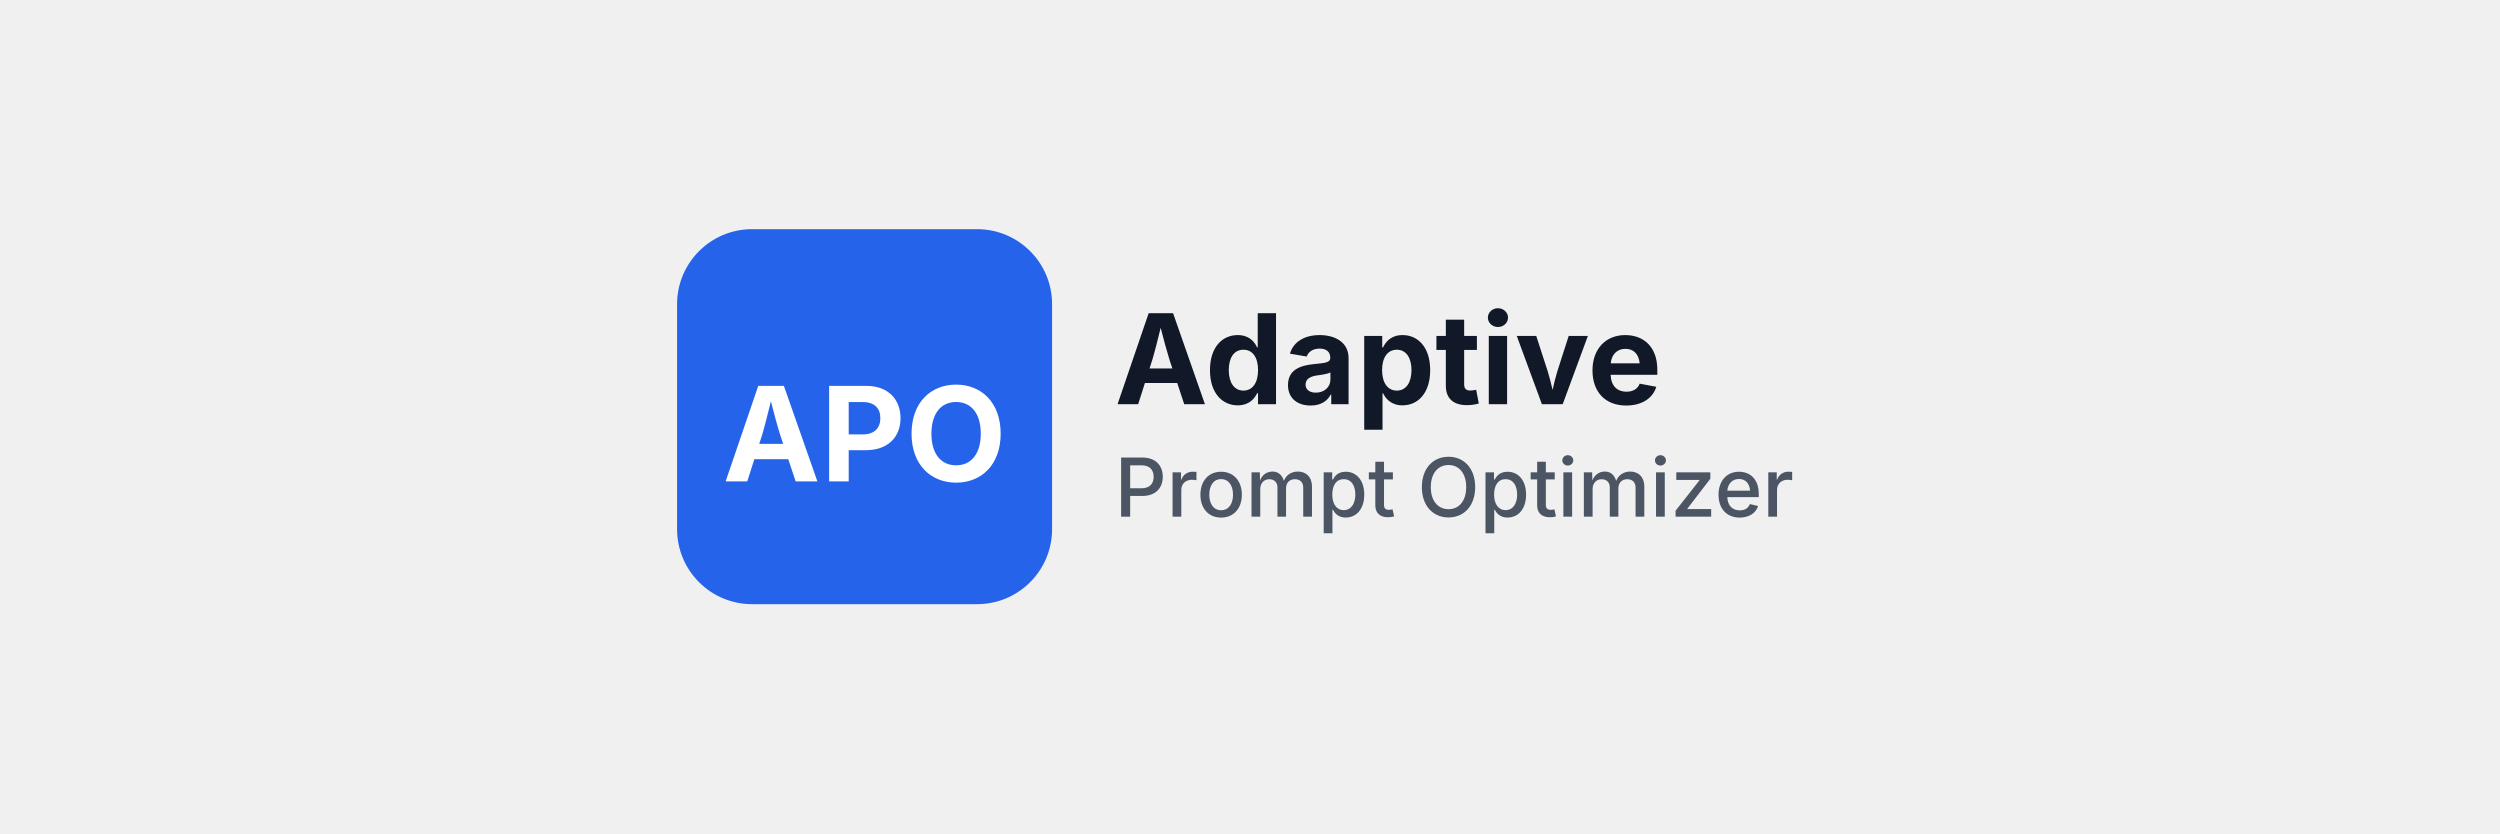
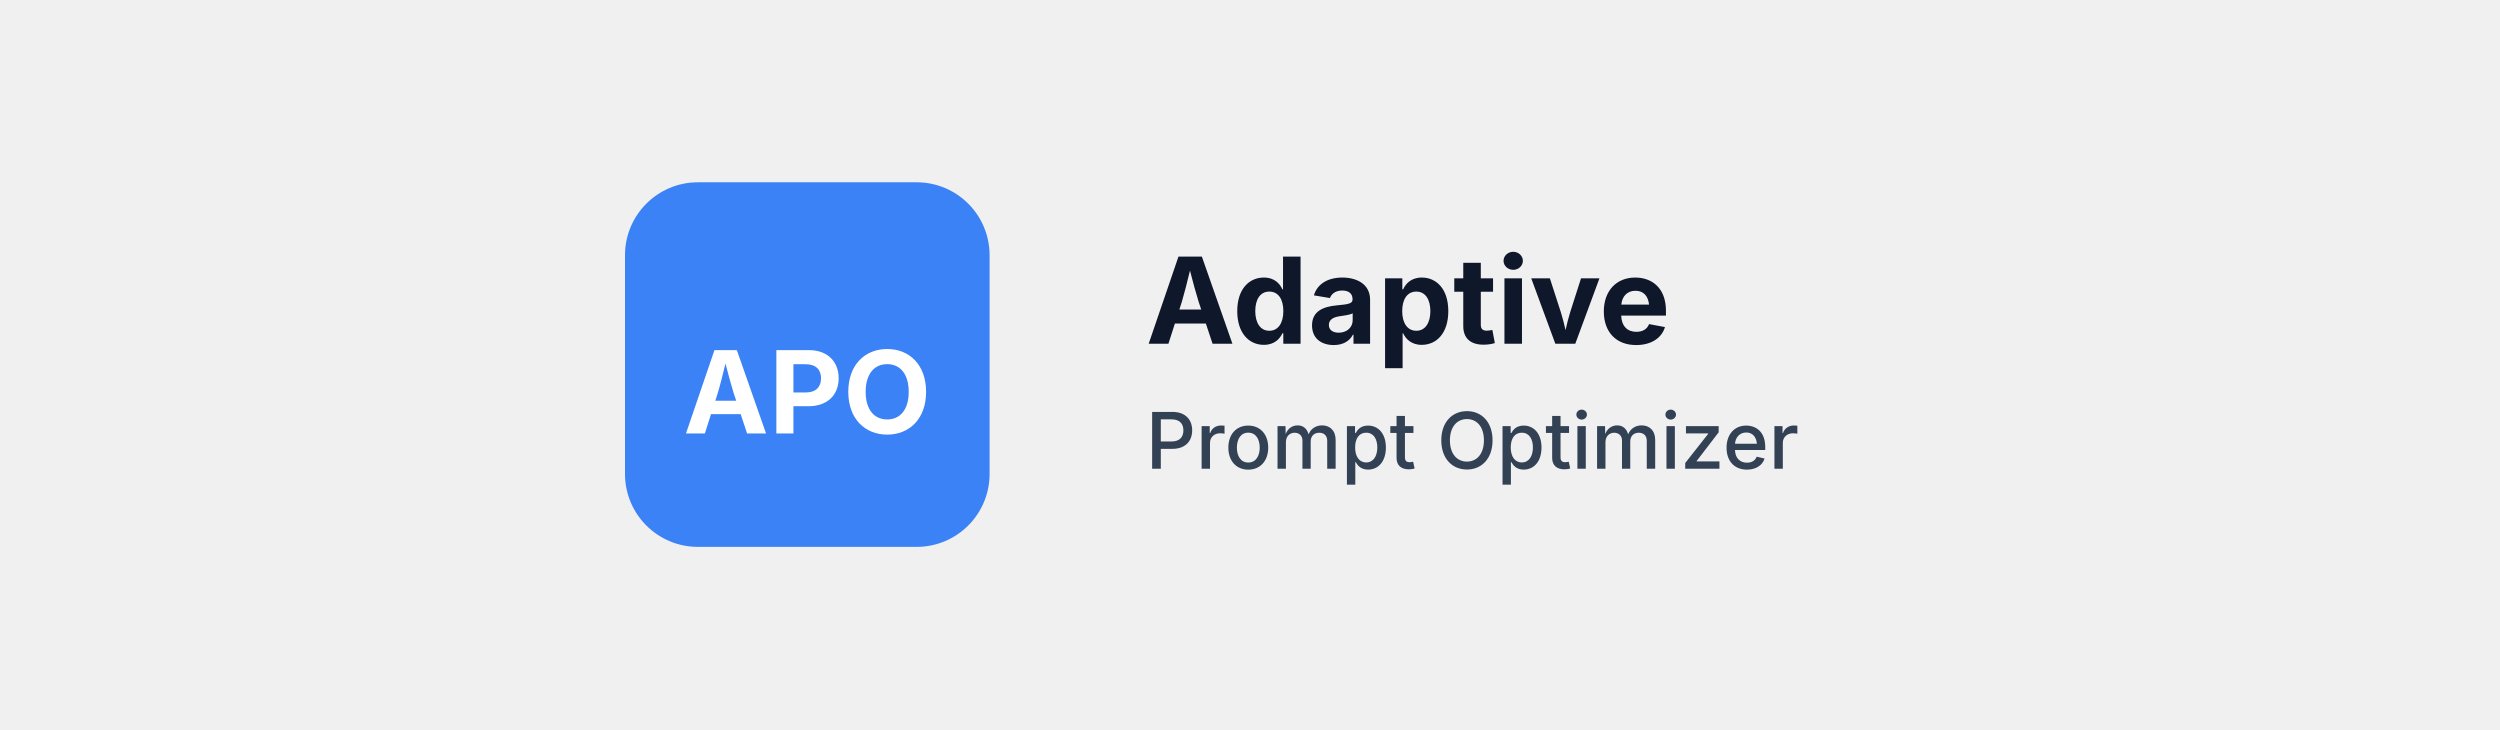
- <svg xmlns="http://www.w3.org/2000/svg" width="720" height="240" viewBox="0 0 720 240" fill="none">
-   <rect width="720" height="240" fill="none" />
-   <g transform="translate(375,120) scale(0.9)" text-rendering="geometricPrecision">
-     <rect x="-200" y="-60" width="120" height="120" rx="24" fill="#2563EB" />
-     <text x="-140" y="5" text-anchor="middle" dominant-baseline="middle" font-family="Inter, system-ui, -apple-system, 'Segoe UI', Roboto, Helvetica, Arial, sans-serif" font-weight="700" font-size="42" fill="#FFFFFF">APO</text>
-     <g transform="translate(-60,0)">
-       <text x="0" y="-4" font-family="Inter, system-ui, -apple-system, 'Segoe UI', Roboto, Helvetica, Arial, sans-serif" font-weight="700" font-size="40" fill="#111827">Adaptive</text>
-       <text x="0" y="32" font-family="Inter, system-ui, -apple-system, 'Segoe UI', Roboto, Helvetica, Arial, sans-serif" font-weight="500" font-size="26" fill="#4B5563">Prompt Optimizer</text>
+ <svg xmlns="http://www.w3.org/2000/svg" width="960" height="280" viewBox="0 0 960 280" fill="none">
+   <rect width="960" height="280" fill="none" />
+   <g transform="translate(480,140)" text-rendering="geometricPrecision">
+     <rect x="-240" y="-70" width="140" height="140" rx="28" fill="#3B82F6" />
+     <text x="-170" y="10" text-anchor="middle" dominant-baseline="middle" font-family="Inter, system-ui, -apple-system, 'Segoe UI', Roboto, Helvetica, Arial, sans-serif" font-weight="700" font-size="44" fill="#FFFFFF">APO</text>
+     <g transform="translate(-40,0)">
+       <text x="0" y="-8" font-family="Inter, system-ui, -apple-system, 'Segoe UI', Roboto, Helvetica, Arial, sans-serif" font-weight="700" font-size="46" fill="#0f172a">Adaptive</text>
+       <text x="0" y="40" font-family="Inter, system-ui, -apple-system, 'Segoe UI', Roboto, Helvetica, Arial, sans-serif" font-weight="500" font-size="30" fill="#334155">Prompt Optimizer</text>
    </g>
  </g>
</svg>
